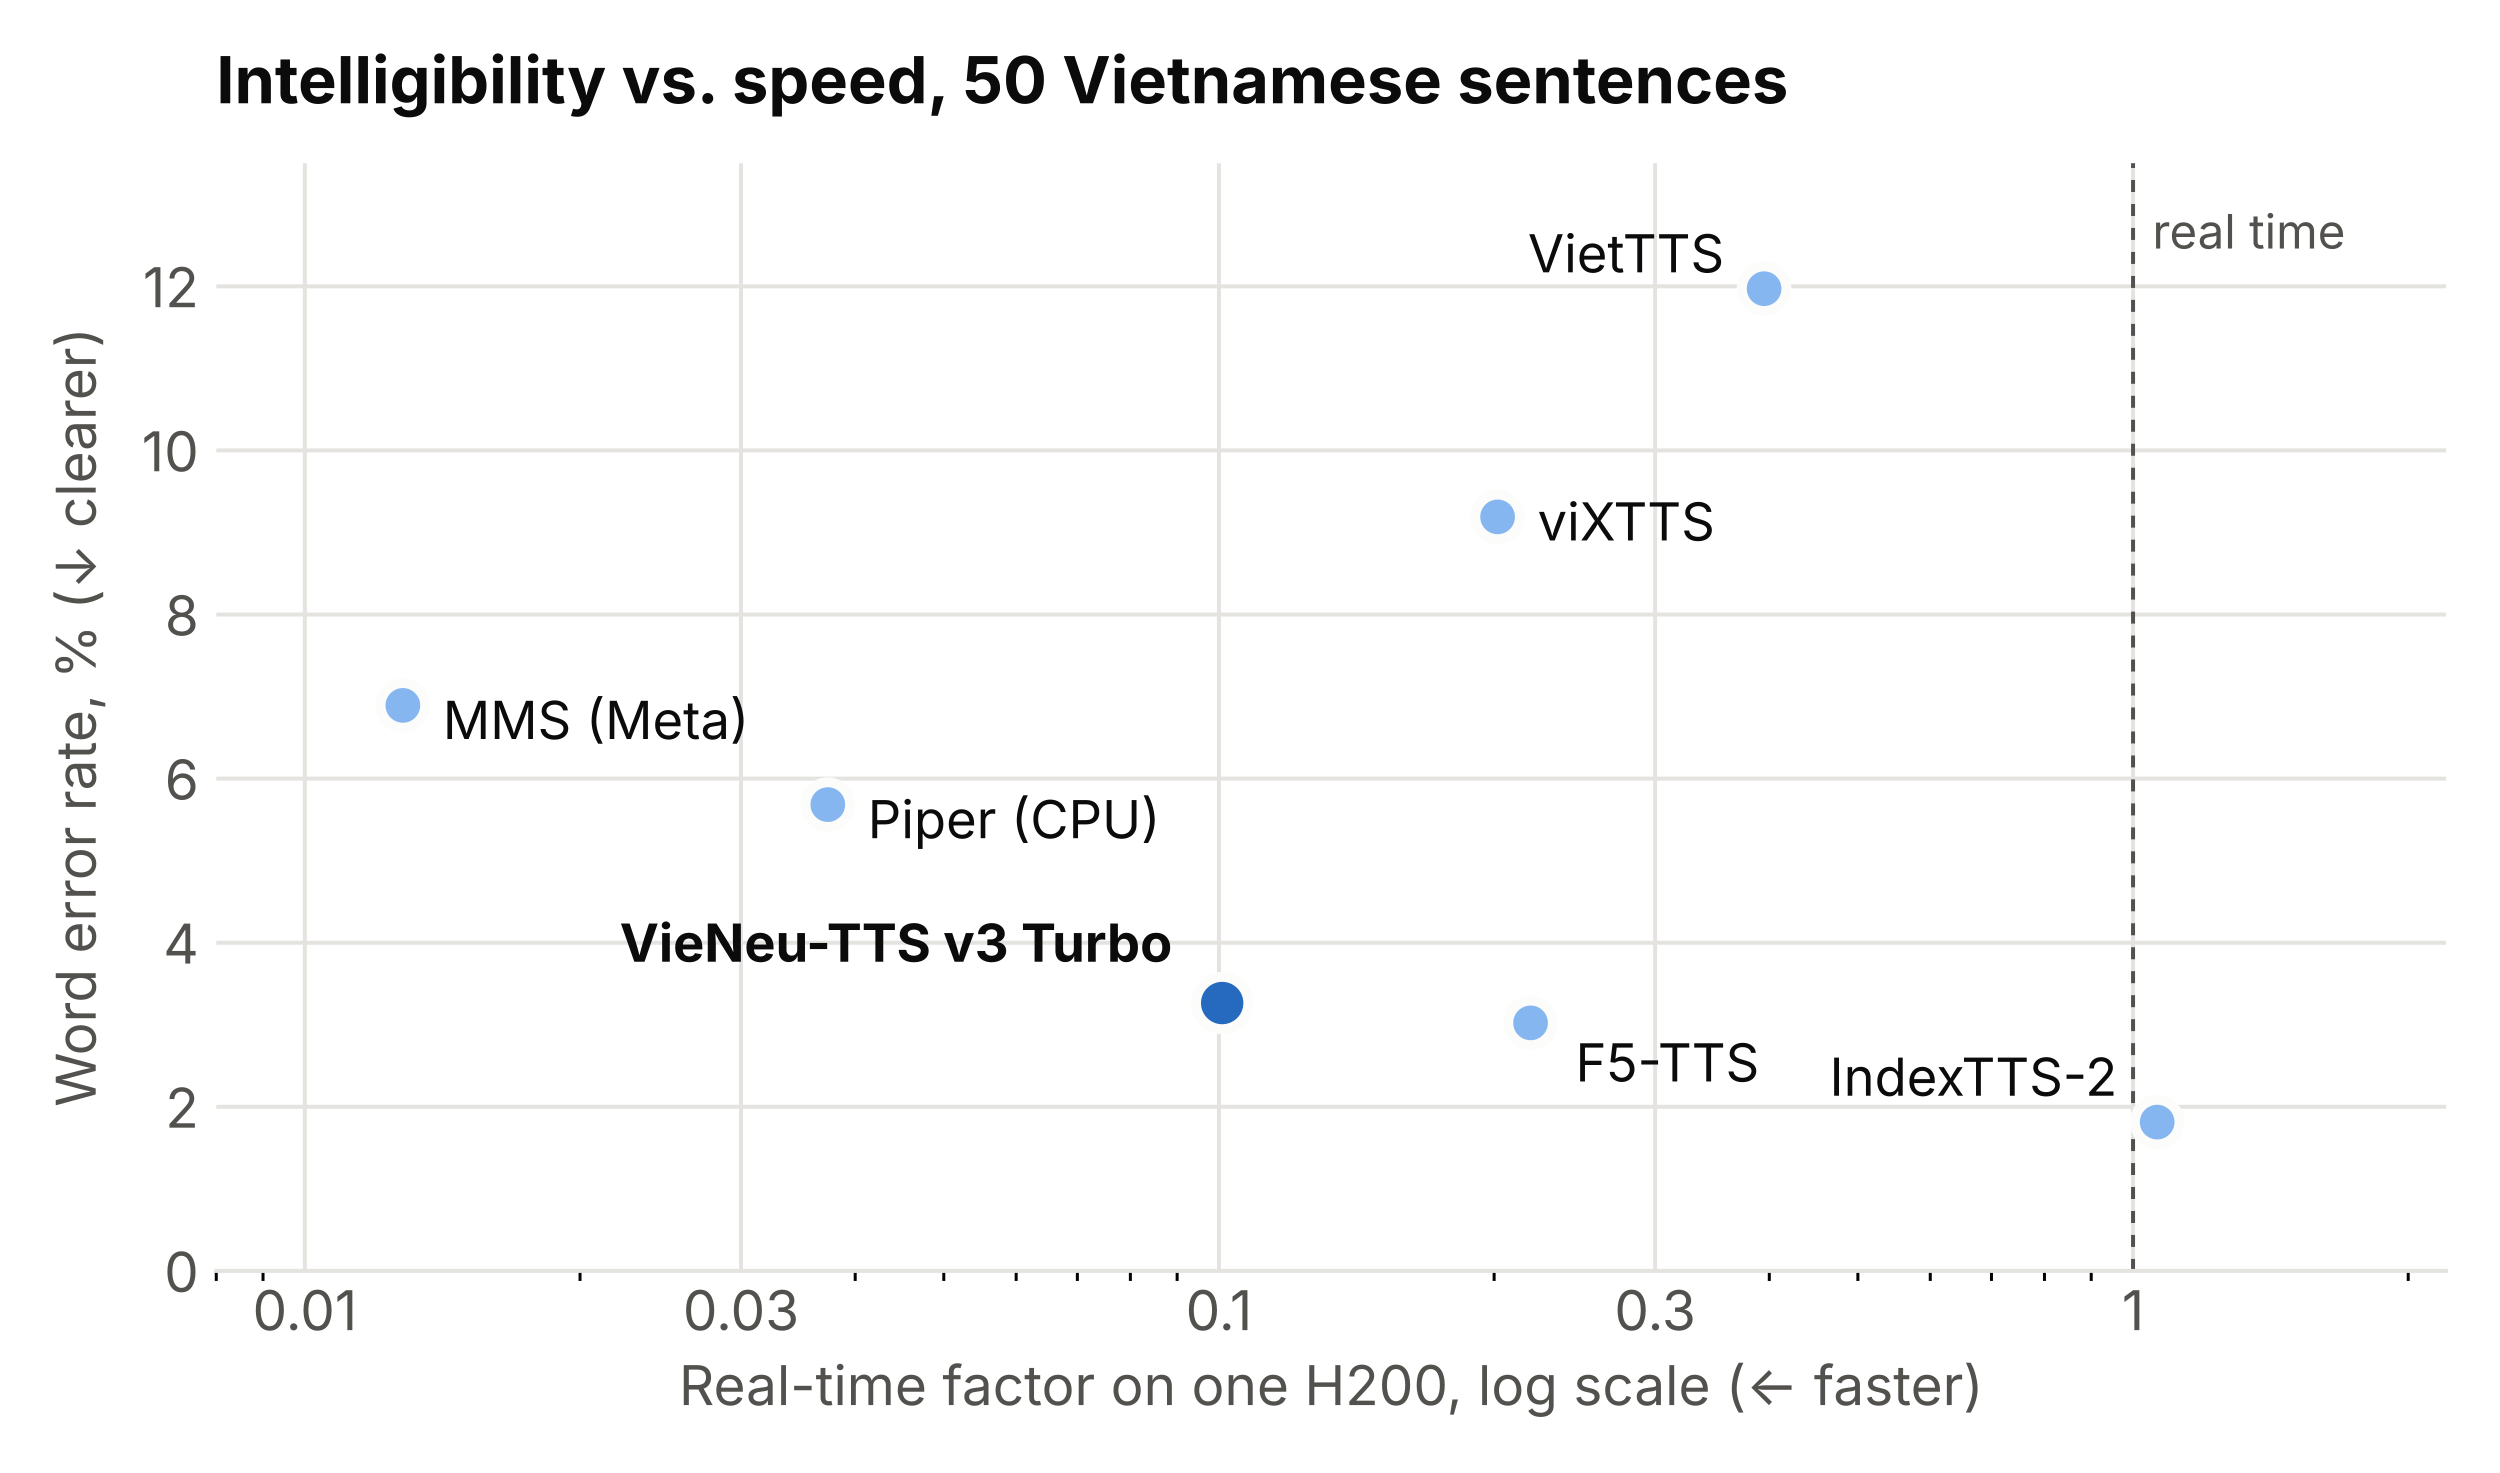
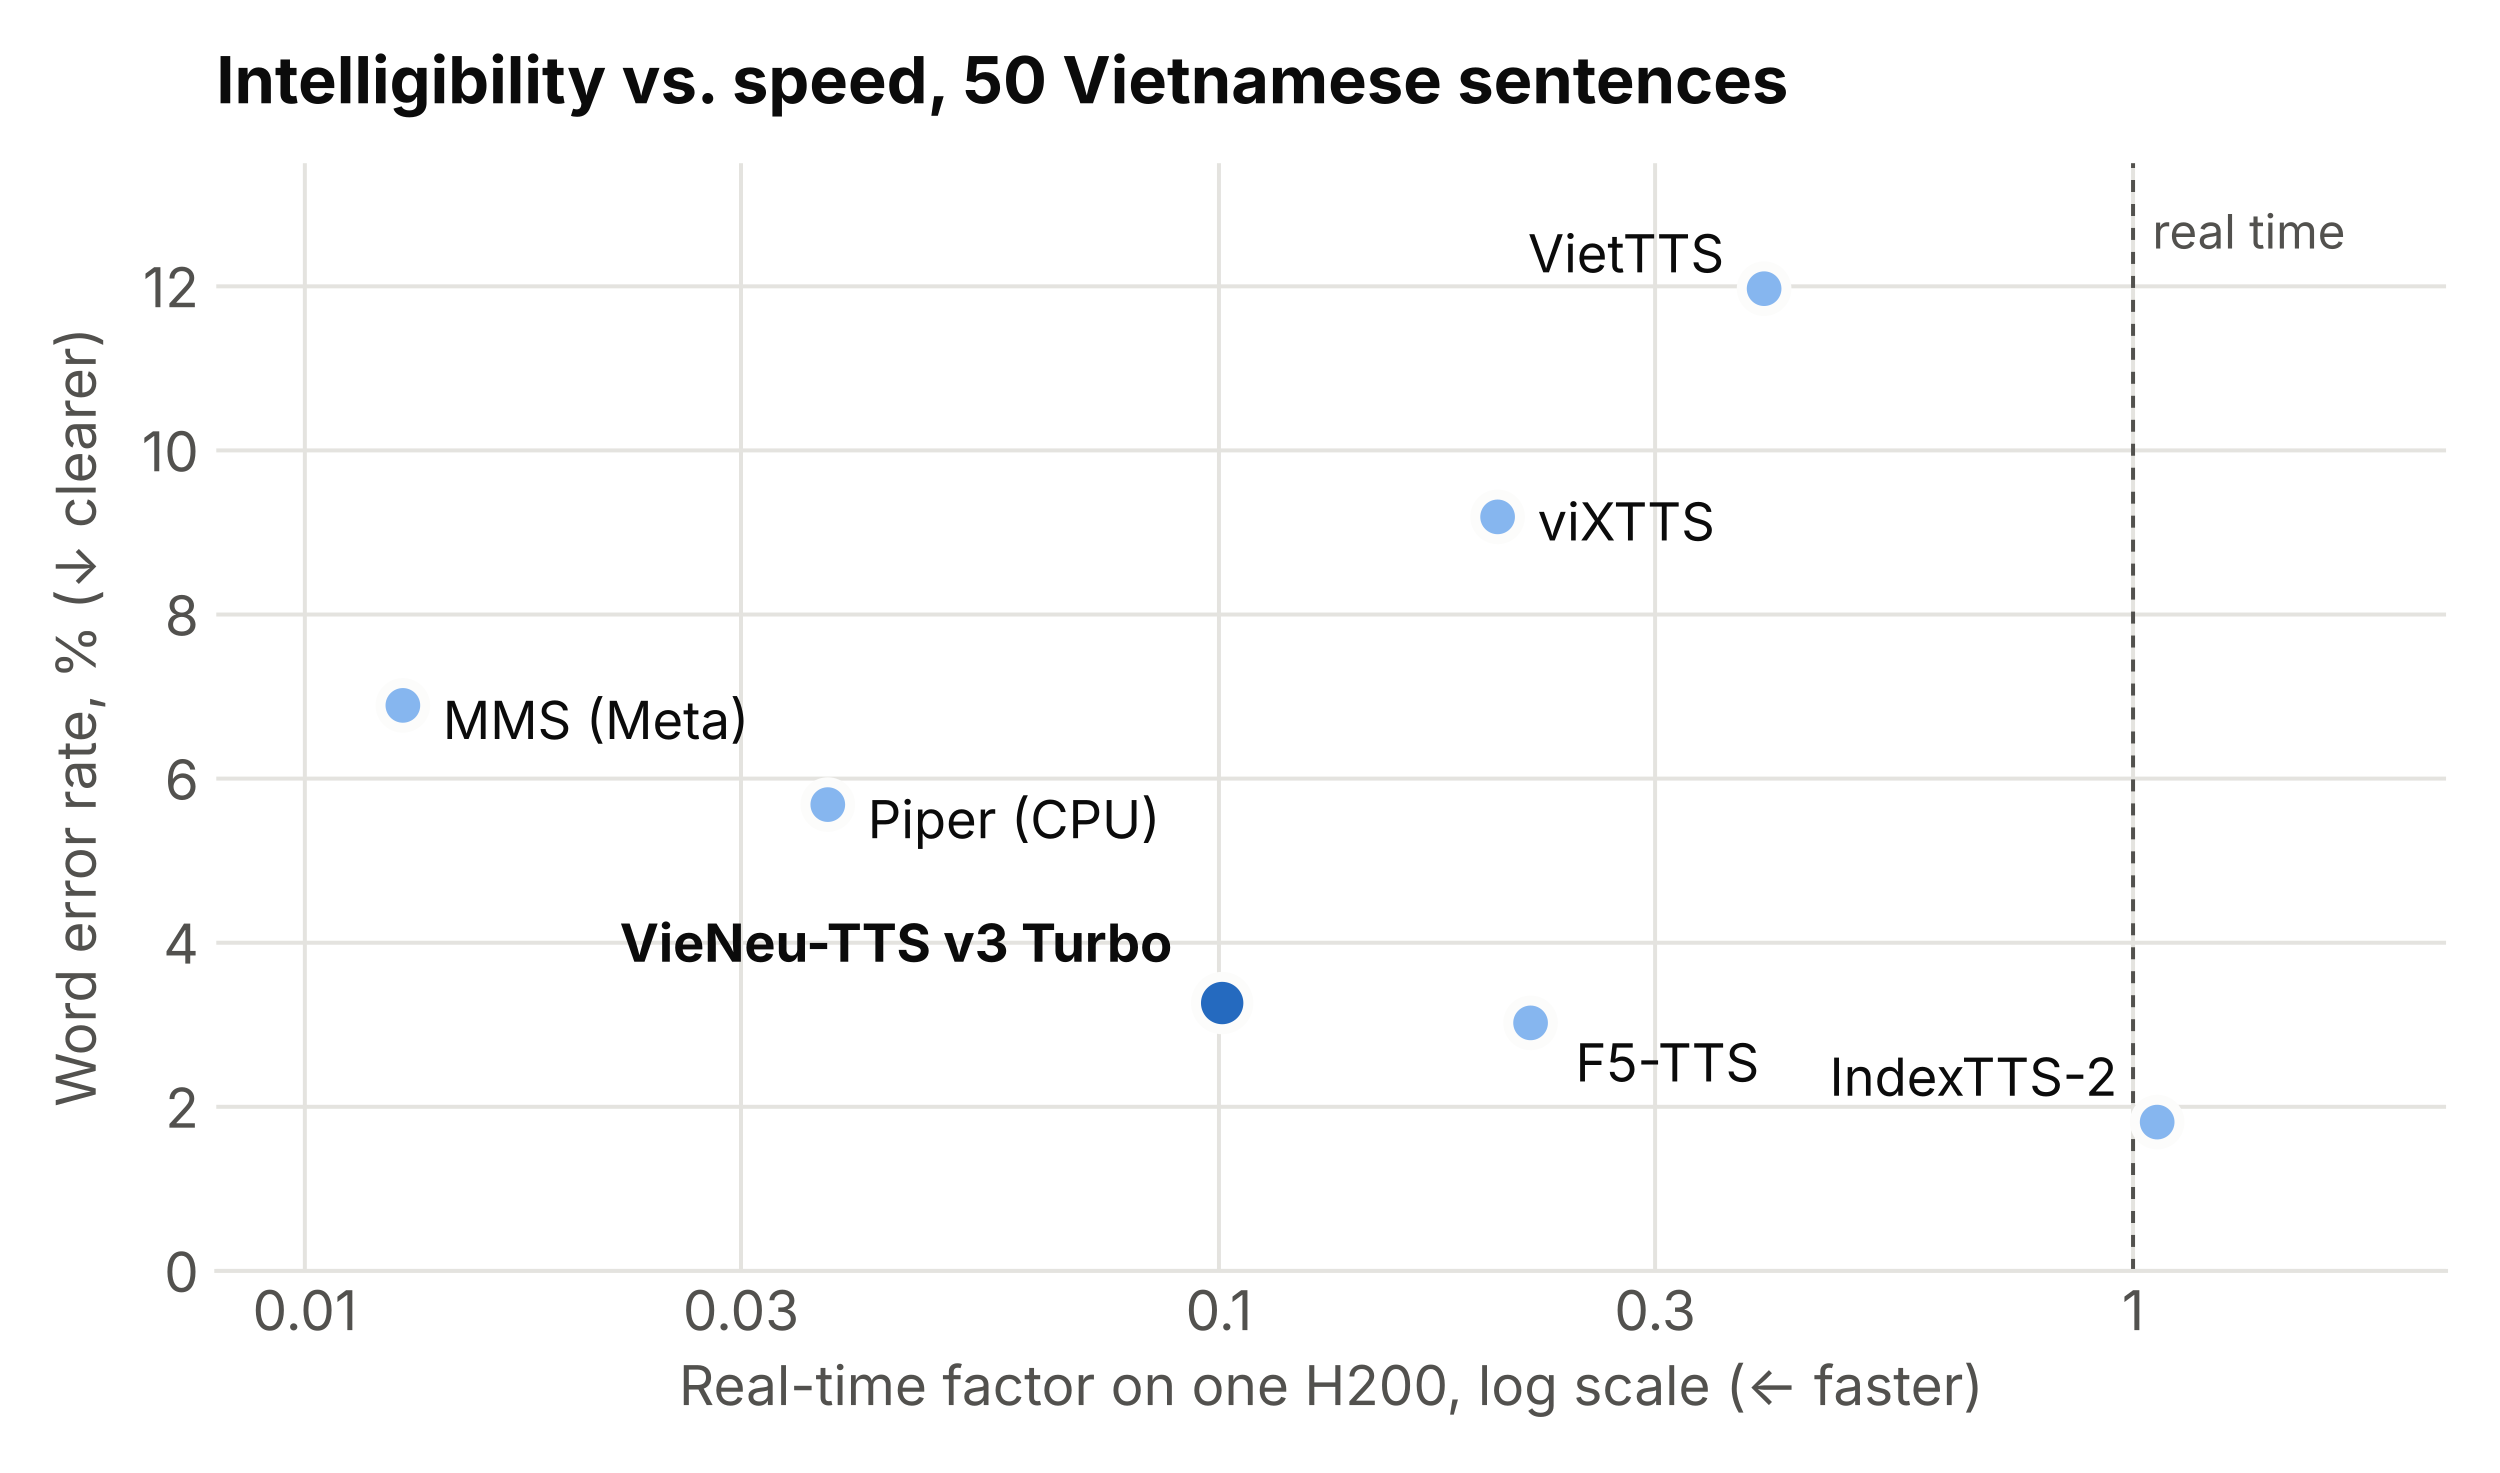
<svg xmlns="http://www.w3.org/2000/svg" xmlns:xlink="http://www.w3.org/1999/xlink" width="500.498pt" height="294.739pt" viewBox="0 0 500.498 294.739" version="1.1">
  <defs>
    <style type="text/css">*{stroke-linejoin: round; stroke-linecap: butt}</style>
  </defs>
  <g id="figure_1">
    <g id="patch_1">
      <path d="M 0 294.739  L 500.498 294.739  L 500.498 0  L 0 0  L 0 294.739  z " style="fill: none" />
    </g>
    <g id="axes_1">
      <g id="patch_2">
        <path d="M 43.298 254.438  L 489.698 254.438  L 489.698 32.678  L 43.298 32.678  L 43.298 254.438  z " style="fill: none" />
      </g>
      <g id="matplotlib.axis_1">
        <g id="xtick_1">
          <g id="line2d_1">
-             <path d="M 61.033 254.438  L 61.033 32.678  " clip-path="url(#pc0f9bad704)" style="fill: none; stroke: #e4e3df; stroke-width: 0.8; stroke-linecap: square" />
+             <path d="M 61.033 254.438  L 61.033 32.678  " clip-path="url(#pbcecb44d0f)" style="fill: none; stroke: #e4e3df; stroke-width: 0.8; stroke-linecap: square" />
          </g>
          <g id="line2d_2" />
          <g id="text_1">
            <text style="font-size: 11px; font-family: 'Inter', 'Segoe UI', 'Helvetica Neue', 'Arial', 'DejaVu Sans', 'Bitstream Vera Sans', 'Computer Modern Sans Serif', 'Lucida Grande', 'Verdana', 'Geneva', 'Lucid', 'Helvetica', 'Avant Garde', sans-serif; text-anchor: middle; fill: #52514e" x="61.033" y="266.295" transform="rotate(-0 61.03298 266.2954)">0.01</text>
          </g>
        </g>
        <g id="xtick_2">
          <g id="line2d_3">
-             <path d="M 148.347 254.438  L 148.347 32.678  " clip-path="url(#pc0f9bad704)" style="fill: none; stroke: #e4e3df; stroke-width: 0.8; stroke-linecap: square" />
+             <path d="M 148.347 254.438  L 148.347 32.678  " clip-path="url(#pbcecb44d0f)" style="fill: none; stroke: #e4e3df; stroke-width: 0.8; stroke-linecap: square" />
          </g>
          <g id="line2d_4" />
          <g id="text_2">
            <text style="font-size: 11px; font-family: 'Inter', 'Segoe UI', 'Helvetica Neue', 'Arial', 'DejaVu Sans', 'Bitstream Vera Sans', 'Computer Modern Sans Serif', 'Lucida Grande', 'Verdana', 'Geneva', 'Lucid', 'Helvetica', 'Avant Garde', sans-serif; text-anchor: middle; fill: #52514e" x="148.347" y="266.295" transform="rotate(-0 148.3466 266.2954)">0.03</text>
          </g>
        </g>
        <g id="xtick_3">
          <g id="line2d_5">
-             <path d="M 244.034 254.438  L 244.034 32.678  " clip-path="url(#pc0f9bad704)" style="fill: none; stroke: #e4e3df; stroke-width: 0.8; stroke-linecap: square" />
+             <path d="M 244.034 254.438  L 244.034 32.678  " clip-path="url(#pbcecb44d0f)" style="fill: none; stroke: #e4e3df; stroke-width: 0.8; stroke-linecap: square" />
          </g>
          <g id="line2d_6" />
          <g id="text_3">
            <text style="font-size: 11px; font-family: 'Inter', 'Segoe UI', 'Helvetica Neue', 'Arial', 'DejaVu Sans', 'Bitstream Vera Sans', 'Computer Modern Sans Serif', 'Lucida Grande', 'Verdana', 'Geneva', 'Lucid', 'Helvetica', 'Avant Garde', sans-serif; text-anchor: middle; fill: #52514e" x="244.034" y="266.295" transform="rotate(-0 244.0338 266.2954)">0.1</text>
          </g>
        </g>
        <g id="xtick_4">
          <g id="line2d_7">
-             <path d="M 331.347 254.438  L 331.347 32.678  " clip-path="url(#pc0f9bad704)" style="fill: none; stroke: #e4e3df; stroke-width: 0.8; stroke-linecap: square" />
+             <path d="M 331.347 254.438  L 331.347 32.678  " clip-path="url(#pbcecb44d0f)" style="fill: none; stroke: #e4e3df; stroke-width: 0.8; stroke-linecap: square" />
          </g>
          <g id="line2d_8" />
          <g id="text_4">
            <text style="font-size: 11px; font-family: 'Inter', 'Segoe UI', 'Helvetica Neue', 'Arial', 'DejaVu Sans', 'Bitstream Vera Sans', 'Computer Modern Sans Serif', 'Lucida Grande', 'Verdana', 'Geneva', 'Lucid', 'Helvetica', 'Avant Garde', sans-serif; text-anchor: middle; fill: #52514e" x="331.347" y="266.295" transform="rotate(-0 331.3474 266.2954)">0.3</text>
          </g>
        </g>
        <g id="xtick_5">
          <g id="line2d_9">
-             <path d="M 427.035 254.438  L 427.035 32.678  " clip-path="url(#pc0f9bad704)" style="fill: none; stroke: #e4e3df; stroke-width: 0.8; stroke-linecap: square" />
+             <path d="M 427.035 254.438  L 427.035 32.678  " clip-path="url(#pbcecb44d0f)" style="fill: none; stroke: #e4e3df; stroke-width: 0.8; stroke-linecap: square" />
          </g>
          <g id="line2d_10" />
          <g id="text_5">
            <text style="font-size: 11px; font-family: 'Inter', 'Segoe UI', 'Helvetica Neue', 'Arial', 'DejaVu Sans', 'Bitstream Vera Sans', 'Computer Modern Sans Serif', 'Lucida Grande', 'Verdana', 'Geneva', 'Lucid', 'Helvetica', 'Avant Garde', sans-serif; text-anchor: middle; fill: #52514e" x="427.035" y="266.295" transform="rotate(-0 427.0347 266.2954)">1</text>
          </g>
        </g>
        <g id="xtick_6">
-           <g id="line2d_11">
-             <defs>
-               <path id="m3c0f4c52bd" d="M 0 0  L 0 2  " style="stroke: #000000; stroke-width: 0.6" />
-             </defs>
-             <g>
-               <use xlink:href="#m3c0f4c52bd" x="43.298" y="254.438" style="stroke: #000000; stroke-width: 0.6" />
-             </g>
-           </g>
+           <g id="line2d_11" />
        </g>
        <g id="xtick_7">
-           <g id="line2d_12">
-             <g>
-               <use xlink:href="#m3c0f4c52bd" x="52.659" y="254.438" style="stroke: #000000; stroke-width: 0.6" />
-             </g>
-           </g>
+           <g id="line2d_12" />
        </g>
        <g id="xtick_8">
-           <g id="line2d_13">
-             <g>
-               <use xlink:href="#m3c0f4c52bd" x="116.122" y="254.438" style="stroke: #000000; stroke-width: 0.6" />
-             </g>
-           </g>
+           <g id="line2d_13" />
        </g>
        <g id="xtick_9">
-           <g id="line2d_14">
-             <g>
-               <use xlink:href="#m3c0f4c52bd" x="171.21" y="254.438" style="stroke: #000000; stroke-width: 0.6" />
-             </g>
-           </g>
+           <g id="line2d_14" />
        </g>
        <g id="xtick_10">
-           <g id="line2d_15">
-             <g>
-               <use xlink:href="#m3c0f4c52bd" x="188.945" y="254.438" style="stroke: #000000; stroke-width: 0.6" />
-             </g>
-           </g>
+           <g id="line2d_15" />
        </g>
        <g id="xtick_11">
-           <g id="line2d_16">
-             <g>
-               <use xlink:href="#m3c0f4c52bd" x="203.435" y="254.438" style="stroke: #000000; stroke-width: 0.6" />
-             </g>
-           </g>
+           <g id="line2d_16" />
        </g>
        <g id="xtick_12">
-           <g id="line2d_17">
-             <g>
-               <use xlink:href="#m3c0f4c52bd" x="215.687" y="254.438" style="stroke: #000000; stroke-width: 0.6" />
-             </g>
-           </g>
+           <g id="line2d_17" />
        </g>
        <g id="xtick_13">
-           <g id="line2d_18">
-             <g>
-               <use xlink:href="#m3c0f4c52bd" x="226.299" y="254.438" style="stroke: #000000; stroke-width: 0.6" />
-             </g>
-           </g>
+           <g id="line2d_18" />
        </g>
        <g id="xtick_14">
-           <g id="line2d_19">
-             <g>
-               <use xlink:href="#m3c0f4c52bd" x="235.66" y="254.438" style="stroke: #000000; stroke-width: 0.6" />
-             </g>
-           </g>
+           <g id="line2d_19" />
        </g>
        <g id="xtick_15">
-           <g id="line2d_20">
-             <g>
-               <use xlink:href="#m3c0f4c52bd" x="299.123" y="254.438" style="stroke: #000000; stroke-width: 0.6" />
-             </g>
-           </g>
+           <g id="line2d_20" />
        </g>
        <g id="xtick_16">
-           <g id="line2d_21">
-             <g>
-               <use xlink:href="#m3c0f4c52bd" x="354.211" y="254.438" style="stroke: #000000; stroke-width: 0.6" />
-             </g>
-           </g>
+           <g id="line2d_21" />
        </g>
        <g id="xtick_17">
-           <g id="line2d_22">
-             <g>
-               <use xlink:href="#m3c0f4c52bd" x="371.946" y="254.438" style="stroke: #000000; stroke-width: 0.6" />
-             </g>
-           </g>
+           <g id="line2d_22" />
        </g>
        <g id="xtick_18">
-           <g id="line2d_23">
-             <g>
-               <use xlink:href="#m3c0f4c52bd" x="386.436" y="254.438" style="stroke: #000000; stroke-width: 0.6" />
-             </g>
-           </g>
+           <g id="line2d_23" />
        </g>
        <g id="xtick_19">
-           <g id="line2d_24">
-             <g>
-               <use xlink:href="#m3c0f4c52bd" x="398.688" y="254.438" style="stroke: #000000; stroke-width: 0.6" />
-             </g>
-           </g>
+           <g id="line2d_24" />
        </g>
        <g id="xtick_20">
-           <g id="line2d_25">
-             <g>
-               <use xlink:href="#m3c0f4c52bd" x="409.3" y="254.438" style="stroke: #000000; stroke-width: 0.6" />
-             </g>
-           </g>
+           <g id="line2d_25" />
        </g>
        <g id="xtick_21">
-           <g id="line2d_26">
-             <g>
-               <use xlink:href="#m3c0f4c52bd" x="418.661" y="254.438" style="stroke: #000000; stroke-width: 0.6" />
-             </g>
-           </g>
+           <g id="line2d_26" />
        </g>
        <g id="xtick_22">
-           <g id="line2d_27">
-             <g>
-               <use xlink:href="#m3c0f4c52bd" x="482.123" y="254.438" style="stroke: #000000; stroke-width: 0.6" />
-             </g>
-           </g>
+           <g id="line2d_27" />
        </g>
        <g id="text_6">
          <text style="font-size: 11px; font-family: 'Inter', 'Segoe UI', 'Helvetica Neue', 'Arial', 'DejaVu Sans', 'Bitstream Vera Sans', 'Computer Modern Sans Serif', 'Lucida Grande', 'Verdana', 'Geneva', 'Lucid', 'Helvetica', 'Avant Garde', sans-serif; text-anchor: middle; fill: #52514e" x="266.498" y="281.296" transform="rotate(-0 266.4984 281.2962)">Real-time factor on one H200, log scale  (← faster)</text>
        </g>
      </g>
      <g id="matplotlib.axis_2">
        <g id="ytick_1">
          <g id="line2d_28">
-             <path d="M 43.298 254.438  L 489.698 254.438  " clip-path="url(#pc0f9bad704)" style="fill: none; stroke: #e4e3df; stroke-width: 0.8; stroke-linecap: square" />
+             <path d="M 43.298 254.438  L 489.698 254.438  " clip-path="url(#pbcecb44d0f)" style="fill: none; stroke: #e4e3df; stroke-width: 0.8; stroke-linecap: square" />
          </g>
          <g id="line2d_29" />
          <g id="text_7">
            <text style="font-size: 11px; font-family: 'Inter', 'Segoe UI', 'Helvetica Neue', 'Arial', 'DejaVu Sans', 'Bitstream Vera Sans', 'Computer Modern Sans Serif', 'Lucida Grande', 'Verdana', 'Geneva', 'Lucid', 'Helvetica', 'Avant Garde', sans-serif; text-anchor: end; fill: #52514e" x="39.798" y="258.617" transform="rotate(-0 39.79836 258.6167)">0</text>
          </g>
        </g>
        <g id="ytick_2">
          <g id="line2d_30">
-             <path d="M 43.298 221.585  L 489.698 221.585  " clip-path="url(#pc0f9bad704)" style="fill: none; stroke: #e4e3df; stroke-width: 0.8; stroke-linecap: square" />
+             <path d="M 43.298 221.585  L 489.698 221.585  " clip-path="url(#pbcecb44d0f)" style="fill: none; stroke: #e4e3df; stroke-width: 0.8; stroke-linecap: square" />
          </g>
          <g id="line2d_31" />
          <g id="text_8">
            <text style="font-size: 11px; font-family: 'Inter', 'Segoe UI', 'Helvetica Neue', 'Arial', 'DejaVu Sans', 'Bitstream Vera Sans', 'Computer Modern Sans Serif', 'Lucida Grande', 'Verdana', 'Geneva', 'Lucid', 'Helvetica', 'Avant Garde', sans-serif; text-anchor: end; fill: #52514e" x="39.798" y="225.763" transform="rotate(-0 39.79836 225.7633)">2</text>
          </g>
        </g>
        <g id="ytick_3">
          <g id="line2d_32">
-             <path d="M 43.298 188.731  L 489.698 188.731  " clip-path="url(#pc0f9bad704)" style="fill: none; stroke: #e4e3df; stroke-width: 0.8; stroke-linecap: square" />
+             <path d="M 43.298 188.731  L 489.698 188.731  " clip-path="url(#pbcecb44d0f)" style="fill: none; stroke: #e4e3df; stroke-width: 0.8; stroke-linecap: square" />
          </g>
          <g id="line2d_33" />
          <g id="text_9">
            <text style="font-size: 11px; font-family: 'Inter', 'Segoe UI', 'Helvetica Neue', 'Arial', 'DejaVu Sans', 'Bitstream Vera Sans', 'Computer Modern Sans Serif', 'Lucida Grande', 'Verdana', 'Geneva', 'Lucid', 'Helvetica', 'Avant Garde', sans-serif; text-anchor: end; fill: #52514e" x="39.798" y="192.91" transform="rotate(-0 39.79836 192.91)">4</text>
          </g>
        </g>
        <g id="ytick_4">
          <g id="line2d_34">
-             <path d="M 43.298 155.878  L 489.698 155.878  " clip-path="url(#pc0f9bad704)" style="fill: none; stroke: #e4e3df; stroke-width: 0.8; stroke-linecap: square" />
+             <path d="M 43.298 155.878  L 489.698 155.878  " clip-path="url(#pbcecb44d0f)" style="fill: none; stroke: #e4e3df; stroke-width: 0.8; stroke-linecap: square" />
          </g>
          <g id="line2d_35" />
          <g id="text_10">
            <text style="font-size: 11px; font-family: 'Inter', 'Segoe UI', 'Helvetica Neue', 'Arial', 'DejaVu Sans', 'Bitstream Vera Sans', 'Computer Modern Sans Serif', 'Lucida Grande', 'Verdana', 'Geneva', 'Lucid', 'Helvetica', 'Avant Garde', sans-serif; text-anchor: end; fill: #52514e" x="39.798" y="160.057" transform="rotate(-0 39.79836 160.0567)">6</text>
          </g>
        </g>
        <g id="ytick_5">
          <g id="line2d_36">
-             <path d="M 43.298 123.025  L 489.698 123.025  " clip-path="url(#pc0f9bad704)" style="fill: none; stroke: #e4e3df; stroke-width: 0.8; stroke-linecap: square" />
+             <path d="M 43.298 123.025  L 489.698 123.025  " clip-path="url(#pbcecb44d0f)" style="fill: none; stroke: #e4e3df; stroke-width: 0.8; stroke-linecap: square" />
          </g>
          <g id="line2d_37" />
          <g id="text_11">
            <text style="font-size: 11px; font-family: 'Inter', 'Segoe UI', 'Helvetica Neue', 'Arial', 'DejaVu Sans', 'Bitstream Vera Sans', 'Computer Modern Sans Serif', 'Lucida Grande', 'Verdana', 'Geneva', 'Lucid', 'Helvetica', 'Avant Garde', sans-serif; text-anchor: end; fill: #52514e" x="39.798" y="127.203" transform="rotate(-0 39.79836 127.2033)">8</text>
          </g>
        </g>
        <g id="ytick_6">
          <g id="line2d_38">
-             <path d="M 43.298 90.171  L 489.698 90.171  " clip-path="url(#pc0f9bad704)" style="fill: none; stroke: #e4e3df; stroke-width: 0.8; stroke-linecap: square" />
+             <path d="M 43.298 90.171  L 489.698 90.171  " clip-path="url(#pbcecb44d0f)" style="fill: none; stroke: #e4e3df; stroke-width: 0.8; stroke-linecap: square" />
          </g>
          <g id="line2d_39" />
          <g id="text_12">
            <text style="font-size: 11px; font-family: 'Inter', 'Segoe UI', 'Helvetica Neue', 'Arial', 'DejaVu Sans', 'Bitstream Vera Sans', 'Computer Modern Sans Serif', 'Lucida Grande', 'Verdana', 'Geneva', 'Lucid', 'Helvetica', 'Avant Garde', sans-serif; text-anchor: end; fill: #52514e" x="39.798" y="94.35" transform="rotate(-0 39.79836 94.35001)">10</text>
          </g>
        </g>
        <g id="ytick_7">
          <g id="line2d_40">
-             <path d="M 43.298 57.318  L 489.698 57.318  " clip-path="url(#pc0f9bad704)" style="fill: none; stroke: #e4e3df; stroke-width: 0.8; stroke-linecap: square" />
+             <path d="M 43.298 57.318  L 489.698 57.318  " clip-path="url(#pbcecb44d0f)" style="fill: none; stroke: #e4e3df; stroke-width: 0.8; stroke-linecap: square" />
          </g>
          <g id="line2d_41" />
          <g id="text_13">
            <text style="font-size: 11px; font-family: 'Inter', 'Segoe UI', 'Helvetica Neue', 'Arial', 'DejaVu Sans', 'Bitstream Vera Sans', 'Computer Modern Sans Serif', 'Lucida Grande', 'Verdana', 'Geneva', 'Lucid', 'Helvetica', 'Avant Garde', sans-serif; text-anchor: end; fill: #52514e" x="39.798" y="61.497" transform="rotate(-0 39.79836 61.49668)">12</text>
          </g>
        </g>
        <g id="text_14">
          <text style="font-size: 11px; font-family: 'Inter', 'Segoe UI', 'Helvetica Neue', 'Arial', 'DejaVu Sans', 'Bitstream Vera Sans', 'Computer Modern Sans Serif', 'Lucida Grande', 'Verdana', 'Geneva', 'Lucid', 'Helvetica', 'Avant Garde', sans-serif; text-anchor: middle; fill: #52514e" x="19.158" y="143.558" transform="rotate(-90 19.15828 143.558)">Word error rate, %  (↓ clearer)</text>
        </g>
      </g>
      <g id="line2d_42">
-         <path d="M 427.035 254.438  L 427.035 32.678  " clip-path="url(#pc0f9bad704)" style="fill: none; stroke-dasharray: 2.4,2.4; stroke-dashoffset: 0; stroke: #52514e; stroke-width: 0.8" />
+         <path d="M 427.035 254.438  L 427.035 32.678  " clip-path="url(#pbcecb44d0f)" style="fill: none; stroke-dasharray: 2.4,2.4; stroke-dashoffset: 0; stroke: #52514e; stroke-width: 0.8" />
      </g>
      <g id="patch_3">
        <path d="M 43.298 254.438  L 489.698 254.438  " style="fill: none; stroke: #e4e3df; stroke-width: 0.8; stroke-linejoin: miter; stroke-linecap: square" />
      </g>
      <g id="PathCollection_1">
        <defs>
-           <path id="mb2663aadaf" d="M 0 4.472  C 1.186 4.472 2.324 4.001 3.162 3.162  C 4.001 2.324 4.472 1.186 4.472 0  C 4.472 -1.186 4.001 -2.324 3.162 -3.162  C 2.324 -4.001 1.186 -4.472 0 -4.472  C -1.186 -4.472 -2.324 -4.001 -3.162 -3.162  C -4.001 -2.324 -4.472 -1.186 -4.472 0  C -4.472 1.186 -4.001 2.324 -3.162 3.162  C -2.324 4.001 -1.186 4.472 0 4.472  z " style="stroke: #fcfcfb; stroke-width: 2" />
+           <path id="m5ab57a76c7" d="M 0 4.472  C 1.186 4.472 2.324 4.001 3.162 3.162  C 4.001 2.324 4.472 1.186 4.472 0  C 4.472 -1.186 4.001 -2.324 3.162 -3.162  C 2.324 -4.001 1.186 -4.472 0 -4.472  C -1.186 -4.472 -2.324 -4.001 -3.162 -3.162  C -4.001 -2.324 -4.472 -1.186 -4.472 0  C -4.472 1.186 -4.001 2.324 -3.162 3.162  C -2.324 4.001 -1.186 4.472 0 4.472  z " style="stroke: #fcfcfb; stroke-width: 2" />
        </defs>
-         <g clip-path="url(#pc0f9bad704)">
-           <use xlink:href="#mb2663aadaf" x="306.42" y="204.781" style="fill: #86b6ef; stroke: #fcfcfb; stroke-width: 2" />
+         <g clip-path="url(#pbcecb44d0f)">
+           <use xlink:href="#m5ab57a76c7" x="306.42" y="204.781" style="fill: #86b6ef; stroke: #fcfcfb; stroke-width: 2" />
        </g>
      </g>
      <g id="text_15">
        <text style="font-size: 10.5px; font-family: 'Inter', 'Segoe UI', 'Helvetica Neue', 'Arial', 'DejaVu Sans', 'Bitstream Vera Sans', 'Computer Modern Sans Serif', 'Lucida Grande', 'Verdana', 'Geneva', 'Lucid', 'Helvetica', 'Avant Garde', sans-serif; text-anchor: start; fill: #0b0b0b" x="315.42" y="216.508" transform="rotate(-0 315.4205 216.5081)">F5-TTS</text>
      </g>
      <g id="PathCollection_2">
-         <g clip-path="url(#pc0f9bad704)">
-           <use xlink:href="#mb2663aadaf" x="431.864" y="224.644" style="fill: #86b6ef; stroke: #fcfcfb; stroke-width: 2" />
+         <g clip-path="url(#pbcecb44d0f)">
+           <use xlink:href="#m5ab57a76c7" x="431.864" y="224.644" style="fill: #86b6ef; stroke: #fcfcfb; stroke-width: 2" />
        </g>
      </g>
      <g id="text_16">
        <text style="font-size: 10.5px; font-family: 'Inter', 'Segoe UI', 'Helvetica Neue', 'Arial', 'DejaVu Sans', 'Bitstream Vera Sans', 'Computer Modern Sans Serif', 'Lucida Grande', 'Verdana', 'Geneva', 'Lucid', 'Helvetica', 'Avant Garde', sans-serif; text-anchor: end; fill: #0b0b0b" x="423.864" y="219.371" transform="rotate(-0 423.8636 219.3715)">IndexTTS-2</text>
      </g>
      <g id="PathCollection_3">
-         <g clip-path="url(#pc0f9bad704)">
-           <use xlink:href="#mb2663aadaf" x="80.654" y="141.219" style="fill: #86b6ef; stroke: #fcfcfb; stroke-width: 2" />
+         <g clip-path="url(#pbcecb44d0f)">
+           <use xlink:href="#m5ab57a76c7" x="80.654" y="141.219" style="fill: #86b6ef; stroke: #fcfcfb; stroke-width: 2" />
        </g>
      </g>
      <g id="text_17">
        <text style="font-size: 10.5px; font-family: 'Inter', 'Segoe UI', 'Helvetica Neue', 'Arial', 'DejaVu Sans', 'Bitstream Vera Sans', 'Computer Modern Sans Serif', 'Lucida Grande', 'Verdana', 'Geneva', 'Lucid', 'Helvetica', 'Avant Garde', sans-serif; text-anchor: start; fill: #0b0b0b" x="88.654" y="147.947" transform="rotate(-0 88.65369 147.9466)">MMS (Meta)</text>
      </g>
      <g id="PathCollection_4">
-         <g clip-path="url(#pc0f9bad704)">
-           <use xlink:href="#mb2663aadaf" x="165.724" y="161.082" style="fill: #86b6ef; stroke: #fcfcfb; stroke-width: 2" />
+         <g clip-path="url(#pbcecb44d0f)">
+           <use xlink:href="#m5ab57a76c7" x="165.724" y="161.082" style="fill: #86b6ef; stroke: #fcfcfb; stroke-width: 2" />
        </g>
      </g>
      <g id="text_18">
        <text style="font-size: 10.5px; font-family: 'Inter', 'Segoe UI', 'Helvetica Neue', 'Arial', 'DejaVu Sans', 'Bitstream Vera Sans', 'Computer Modern Sans Serif', 'Lucida Grande', 'Verdana', 'Geneva', 'Lucid', 'Helvetica', 'Avant Garde', sans-serif; text-anchor: start; fill: #0b0b0b" x="173.724" y="167.81" transform="rotate(-0 173.7244 167.81)">Piper (CPU)</text>
      </g>
      <g id="PathCollection_5">
        <defs>
-           <path id="mfa18ff30ef" d="M 0 5.244  C 1.391 5.244 2.725 4.691 3.708 3.708  C 4.691 2.725 5.244 1.391 5.244 0  C 5.244 -1.391 4.691 -2.725 3.708 -3.708  C 2.725 -4.691 1.391 -5.244 0 -5.244  C -1.391 -5.244 -2.725 -4.691 -3.708 -3.708  C -4.691 -2.725 -5.244 -1.391 -5.244 0  C -5.244 1.391 -4.691 2.725 -3.708 3.708  C -2.725 4.691 -1.391 5.244 0 5.244  z " style="stroke: #fcfcfb; stroke-width: 2" />
+           <path id="m878bfd1aa1" d="M 0 5.244  C 1.391 5.244 2.725 4.691 3.708 3.708  C 4.691 2.725 5.244 1.391 5.244 0  C 5.244 -1.391 4.691 -2.725 3.708 -3.708  C 2.725 -4.691 1.391 -5.244 0 -5.244  C -1.391 -5.244 -2.725 -4.691 -3.708 -3.708  C -4.691 -2.725 -5.244 -1.391 -5.244 0  C -5.244 1.391 -4.691 2.725 -3.708 3.708  C -2.725 4.691 -1.391 5.244 0 5.244  z " style="stroke: #fcfcfb; stroke-width: 2" />
        </defs>
-         <g clip-path="url(#pc0f9bad704)">
-           <use xlink:href="#mfa18ff30ef" x="244.678" y="200.808" style="fill: #256abf; stroke: #fcfcfb; stroke-width: 2" />
+         <g clip-path="url(#pbcecb44d0f)">
+           <use xlink:href="#m878bfd1aa1" x="244.678" y="200.808" style="fill: #256abf; stroke: #fcfcfb; stroke-width: 2" />
        </g>
      </g>
      <g id="text_19">
        <text style="font-weight: 700; font-size: 10.5px; font-family: 'Inter', 'Segoe UI', 'Helvetica Neue', 'Arial', 'DejaVu Sans', 'Bitstream Vera Sans', 'Computer Modern Sans Serif', 'Lucida Grande', 'Verdana', 'Geneva', 'Lucid', 'Helvetica', 'Avant Garde', sans-serif; text-anchor: end; fill: #0b0b0b" x="234.678" y="192.536" transform="rotate(-0 234.678 192.5359)">VieNeu-TTS v3 Turbo</text>
      </g>
      <g id="PathCollection_6">
-         <g clip-path="url(#pc0f9bad704)">
-           <use xlink:href="#mb2663aadaf" x="353.173" y="57.795" style="fill: #86b6ef; stroke: #fcfcfb; stroke-width: 2" />
+         <g clip-path="url(#pbcecb44d0f)">
+           <use xlink:href="#m5ab57a76c7" x="353.173" y="57.795" style="fill: #86b6ef; stroke: #fcfcfb; stroke-width: 2" />
        </g>
      </g>
      <g id="text_20">
        <text style="font-size: 10.5px; font-family: 'Inter', 'Segoe UI', 'Helvetica Neue', 'Arial', 'DejaVu Sans', 'Bitstream Vera Sans', 'Computer Modern Sans Serif', 'Lucida Grande', 'Verdana', 'Geneva', 'Lucid', 'Helvetica', 'Avant Garde', sans-serif; text-anchor: end; fill: #0b0b0b" x="345.173" y="54.523" transform="rotate(-0 345.1728 54.52263)">VietTTS</text>
      </g>
      <g id="PathCollection_7">
-         <g clip-path="url(#pc0f9bad704)">
-           <use xlink:href="#mb2663aadaf" x="299.82" y="103.479" style="fill: #86b6ef; stroke: #fcfcfb; stroke-width: 2" />
+         <g clip-path="url(#pbcecb44d0f)">
+           <use xlink:href="#m5ab57a76c7" x="299.82" y="103.479" style="fill: #86b6ef; stroke: #fcfcfb; stroke-width: 2" />
        </g>
      </g>
      <g id="text_21">
        <text style="font-size: 10.5px; font-family: 'Inter', 'Segoe UI', 'Helvetica Neue', 'Arial', 'DejaVu Sans', 'Bitstream Vera Sans', 'Computer Modern Sans Serif', 'Lucida Grande', 'Verdana', 'Geneva', 'Lucid', 'Helvetica', 'Avant Garde', sans-serif; text-anchor: start; fill: #0b0b0b" x="307.82" y="108.207" transform="rotate(-0 307.8198 108.2074)">viXTTS</text>
      </g>
      <g id="text_22">
        <text style="font-size: 9.5px; font-family: 'Inter', 'Segoe UI', 'Helvetica Neue', 'Arial', 'DejaVu Sans', 'Bitstream Vera Sans', 'Computer Modern Sans Serif', 'Lucida Grande', 'Verdana', 'Geneva', 'Lucid', 'Helvetica', 'Avant Garde', sans-serif; text-anchor: start; fill: #52514e" x="430.912" y="49.752" transform="rotate(-0 430.9124 49.75248)">real time</text>
      </g>
      <g id="text_23">
        <text style="font-weight: 700; font-size: 13px; font-family: 'Inter', 'Segoe UI', 'Helvetica Neue', 'Arial', 'DejaVu Sans', 'Bitstream Vera Sans', 'Computer Modern Sans Serif', 'Lucida Grande', 'Verdana', 'Geneva', 'Lucid', 'Helvetica', 'Avant Garde', sans-serif; text-anchor: start; fill: #0b0b0b" x="43.298" y="20.678" transform="rotate(-0 43.29836 20.67797)">Intelligibility vs. speed, 50 Vietnamese sentences</text>
      </g>
    </g>
  </g>
  <defs>
-     <clipPath id="pc0f9bad704">
+     <clipPath id="pbcecb44d0f">
      <rect x="43.298" y="32.678" width="446.4" height="221.76" />
    </clipPath>
  </defs>
</svg>
